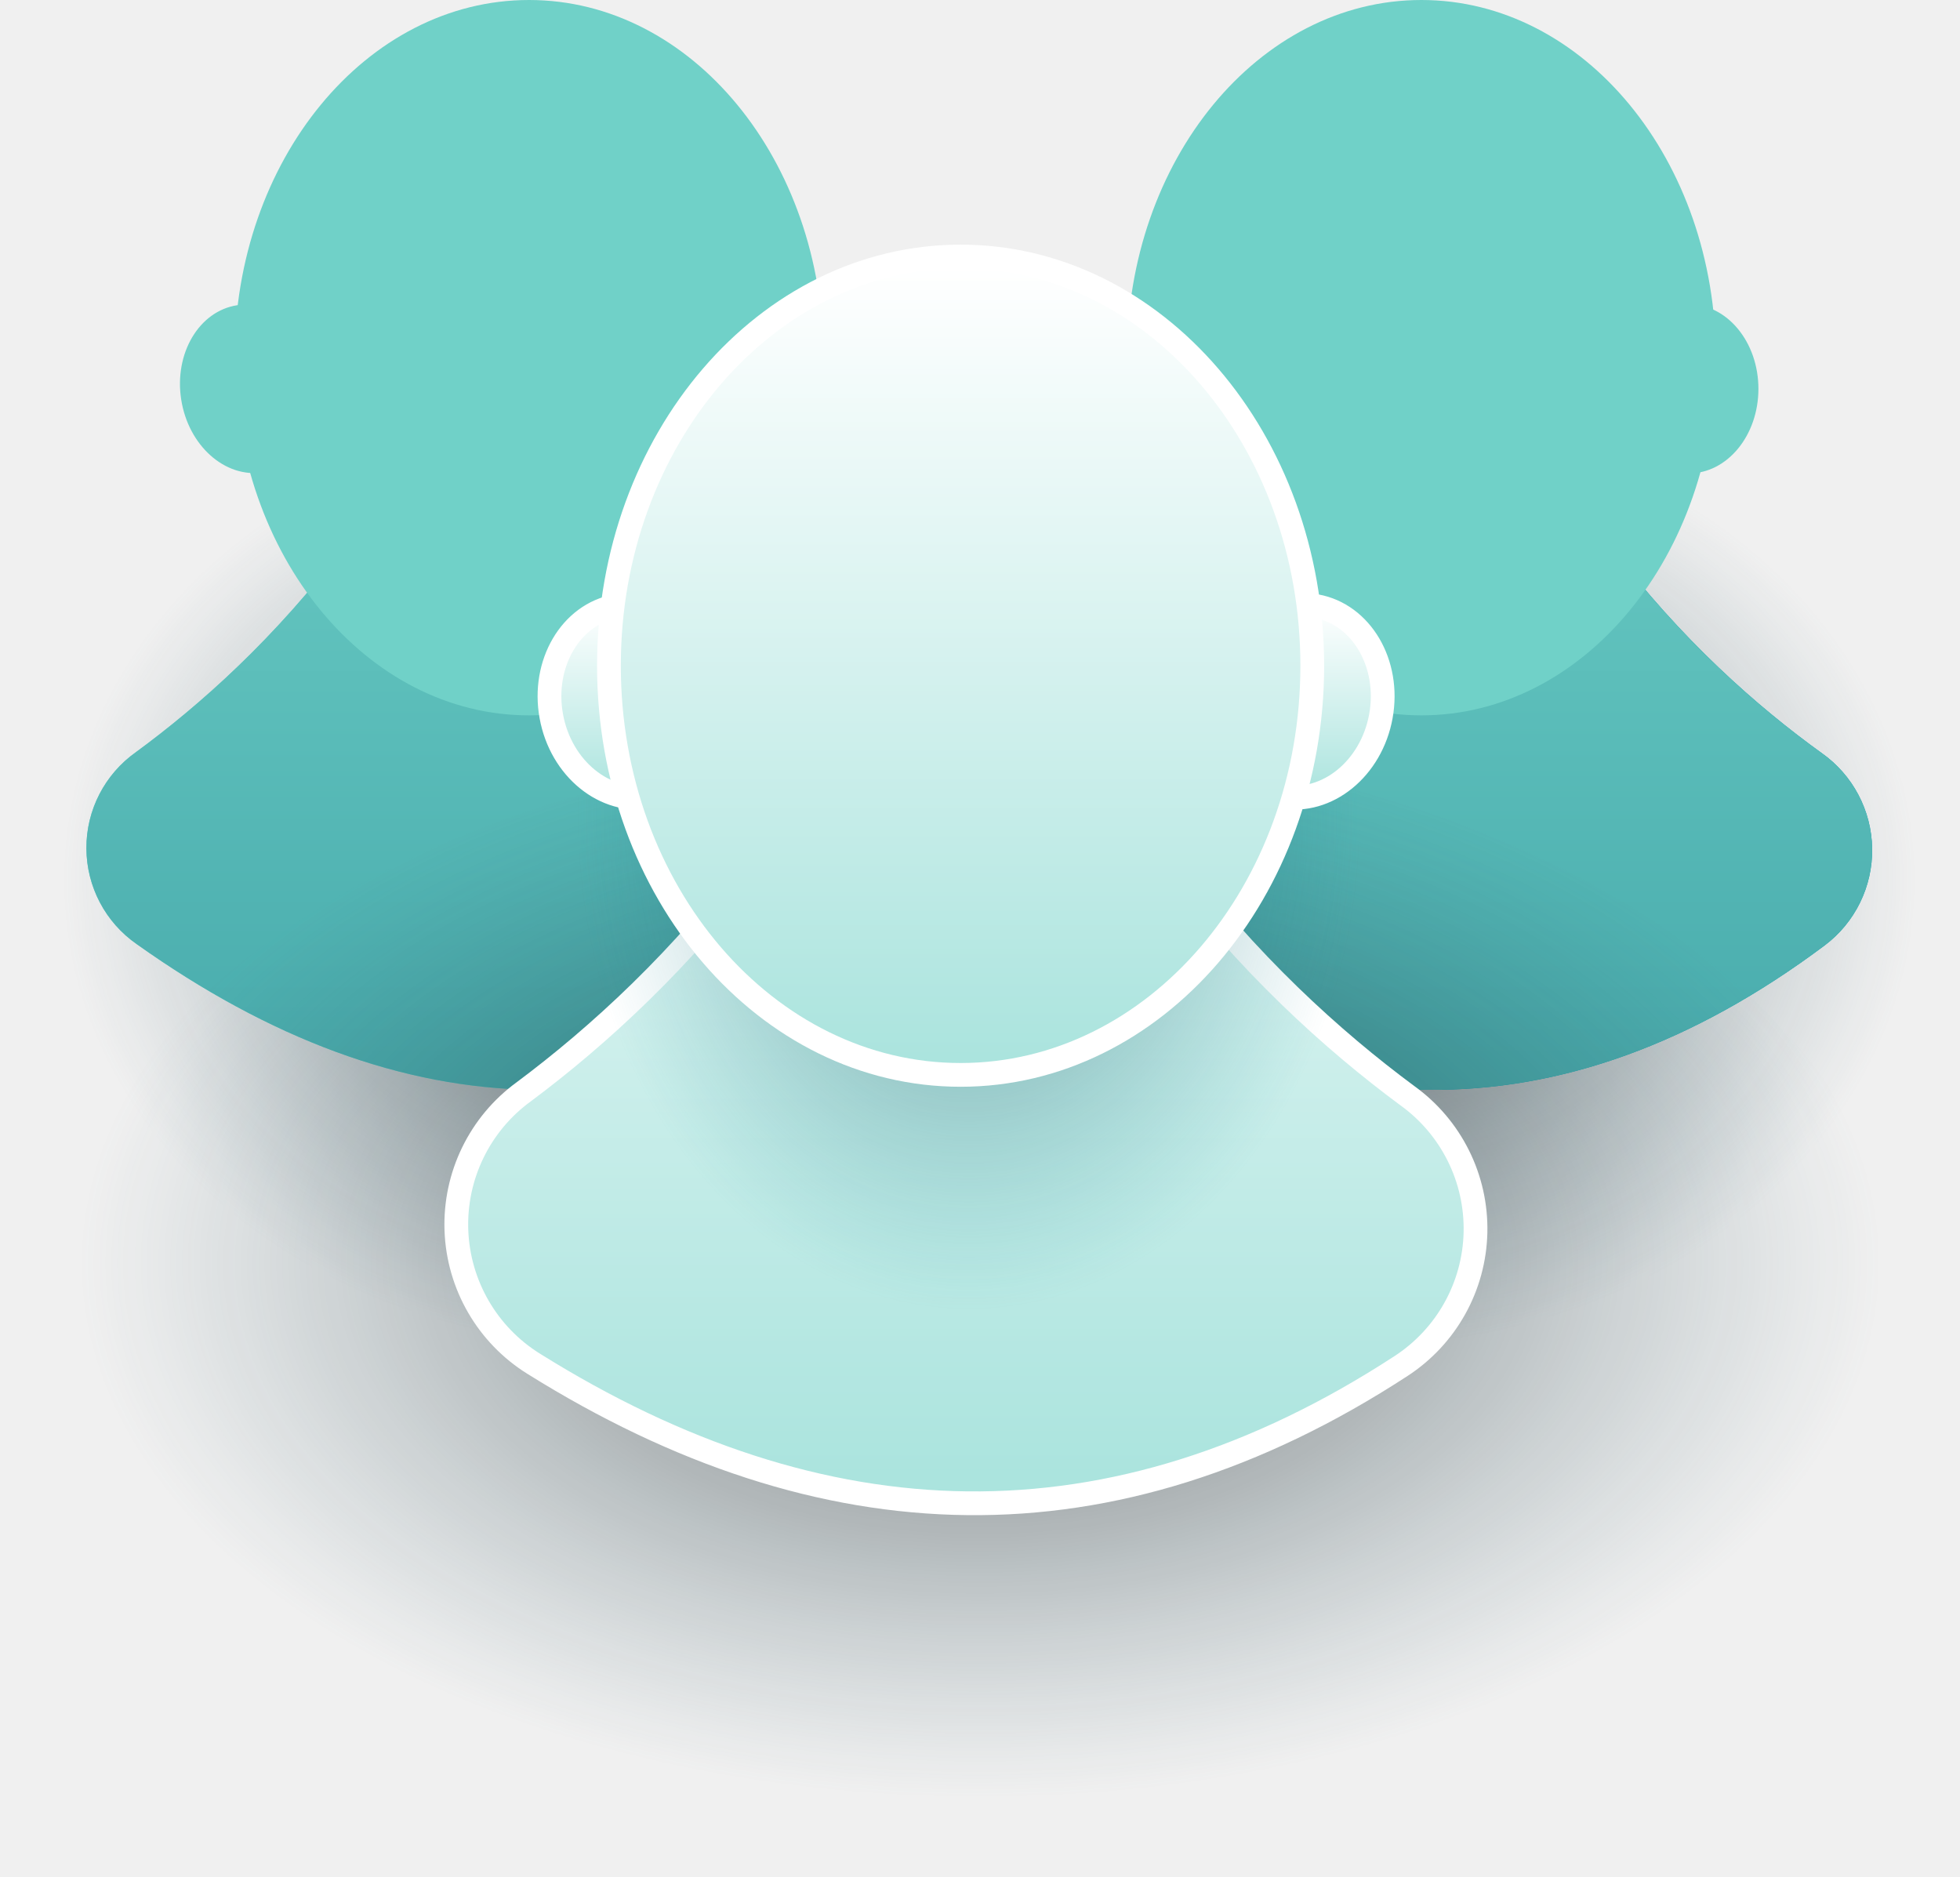
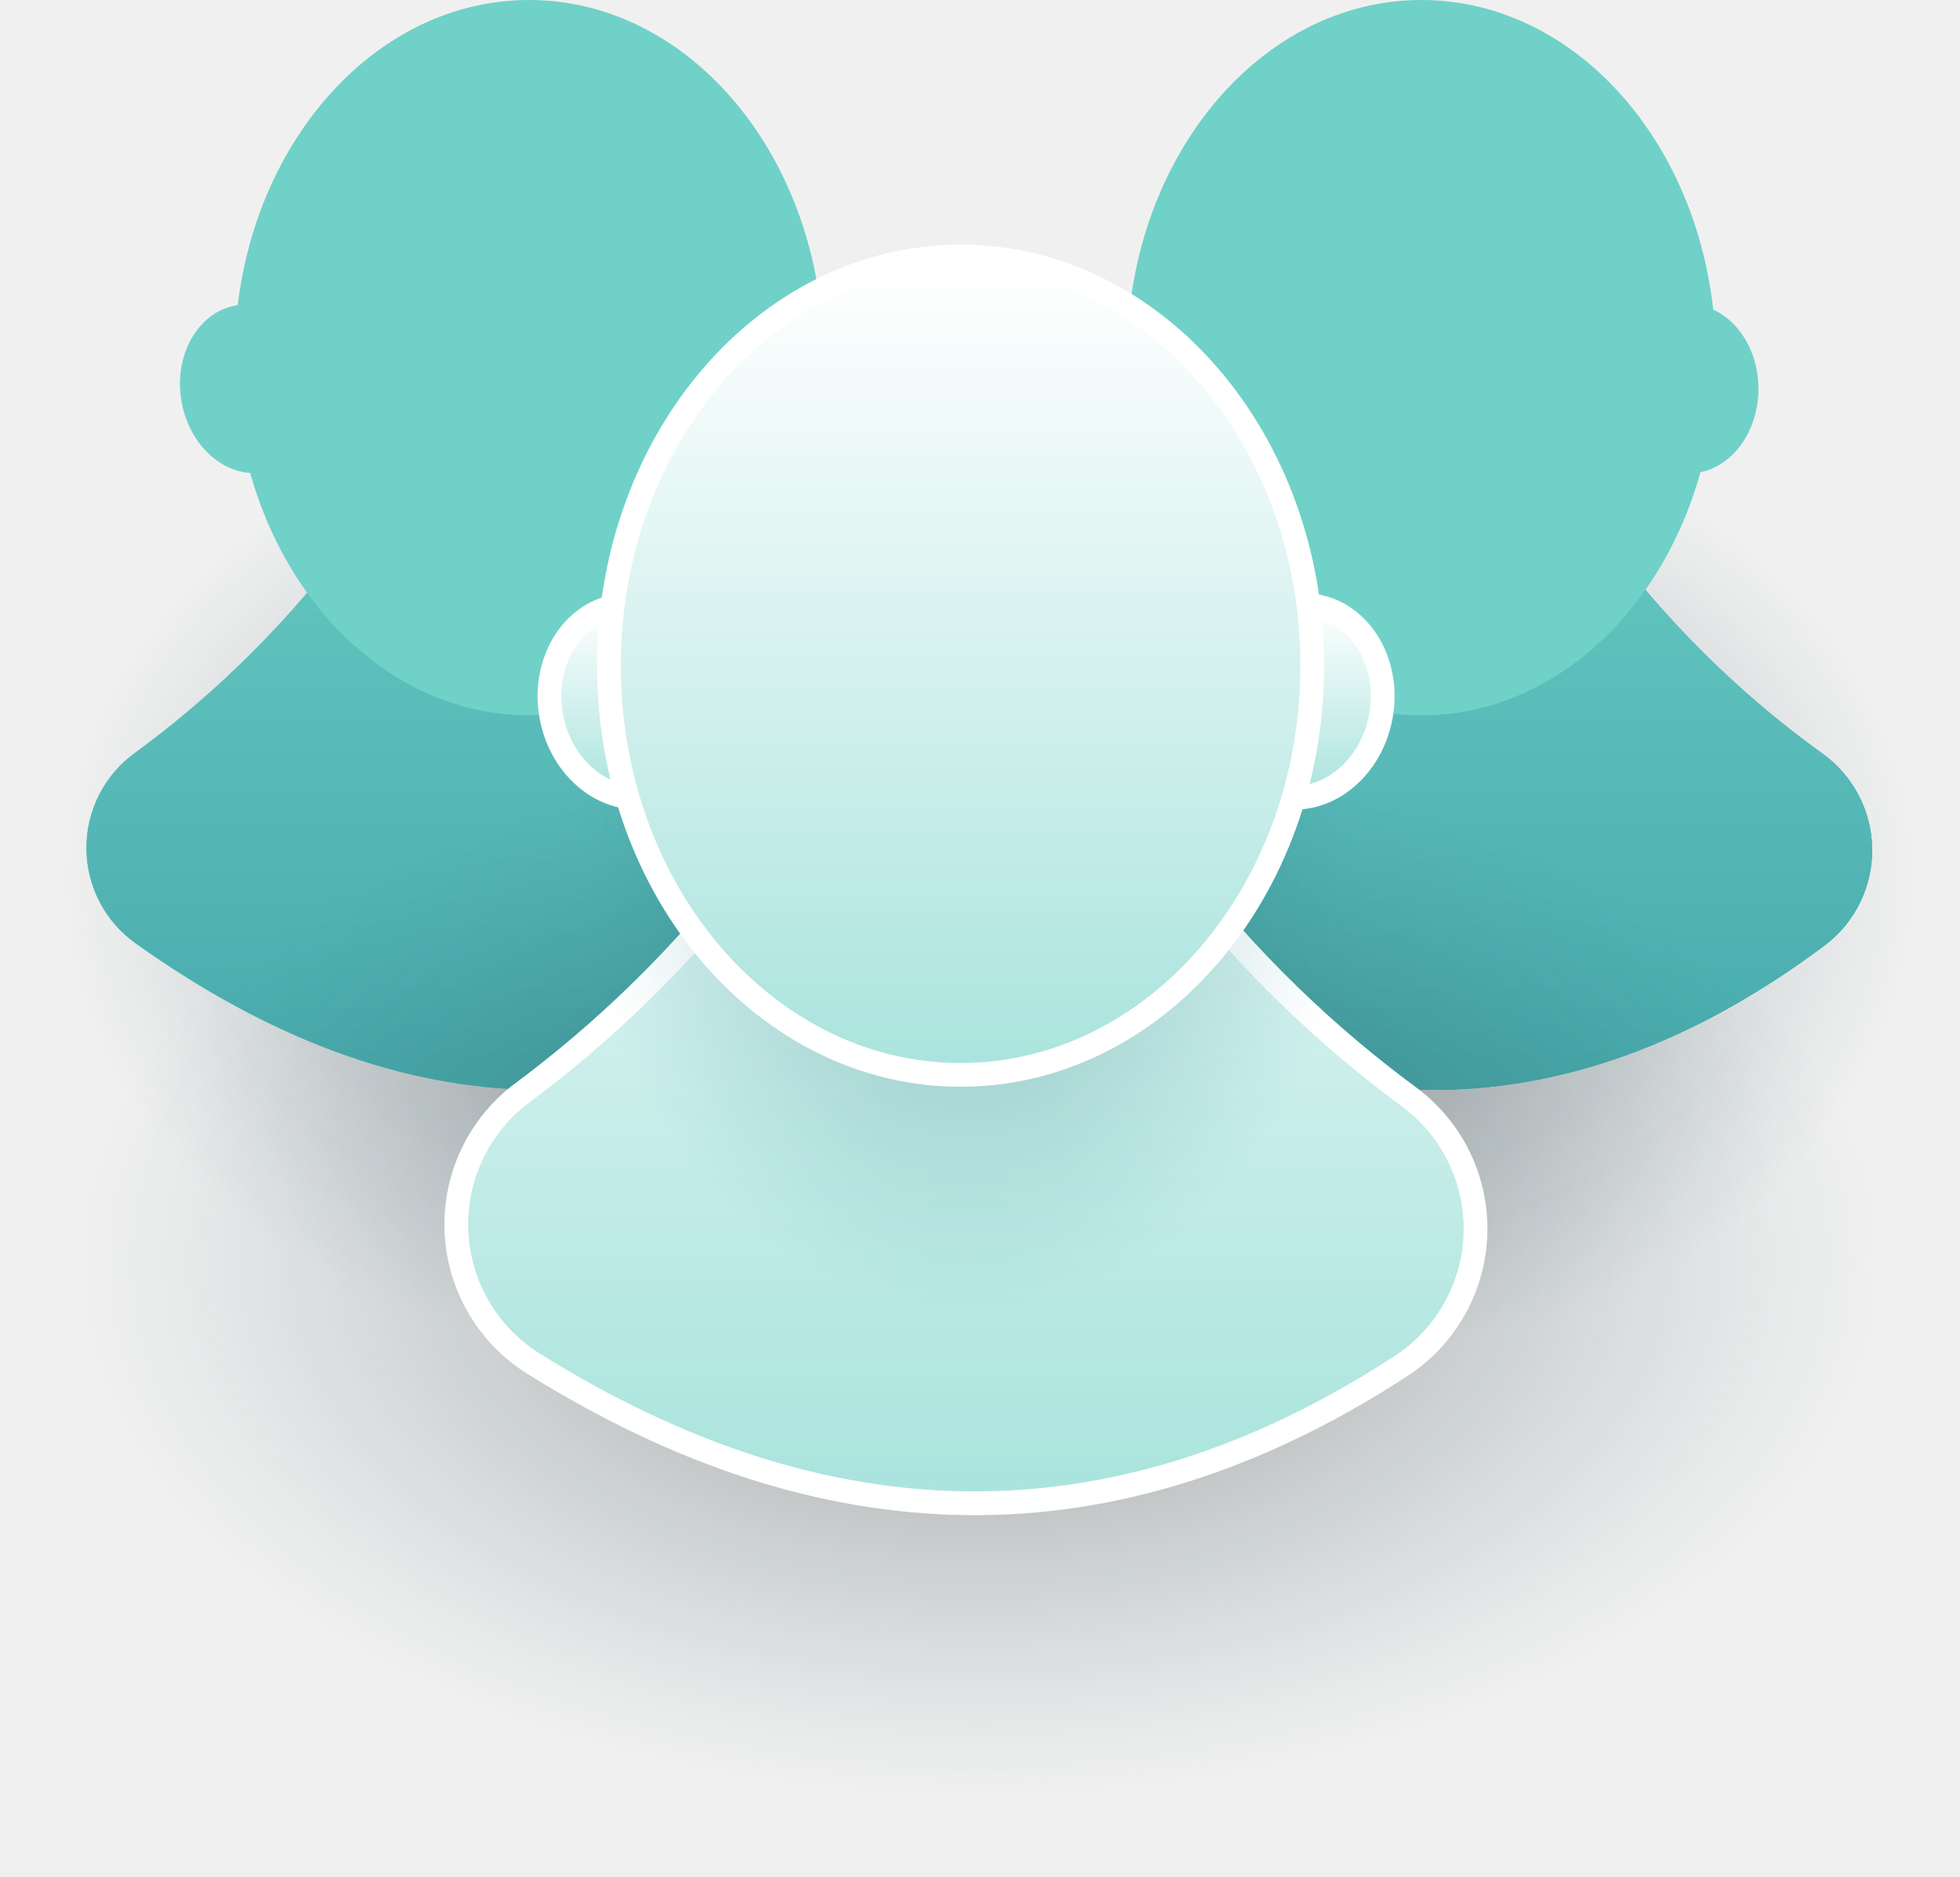
<svg xmlns="http://www.w3.org/2000/svg" viewBox="0 0 165 158" xml:space="preserve" style="fill-rule:evenodd;clip-rule:evenodd;stroke-linecap:round;stroke-linejoin:round;stroke-miterlimit:1.5">
  <g id="person1">
    <path d="M45.622,35.618c30.103,0 54.542,18.68 54.542,41.689c0,23.01 -24.439,41.69 -54.542,41.69c-30.103,0 -41.692,-18.744 -41.692,-41.753c0,-23.009 11.589,-41.626 41.692,-41.626Z" style="fill:url(#_craftRadial11);" />
    <path d="M78.299,63.439c2.605,1.829 4.177,4.795 4.229,7.978c0.052,3.183 -1.422,6.198 -3.967,8.111c-22.346,16.745 -44.696,15.836 -67.046,-0.048c-2.644,-1.835 -4.228,-4.844 -4.242,-8.064c-0.015,-3.219 1.542,-6.242 4.171,-8.101c10.616,-7.784 25.846,-22.829 32.377,-48.625c0,0 0.314,-7.546 0.899,-4.207c0.585,-3.339 0.899,4.207 0.899,4.207c6.584,26.005 22.008,41.084 32.68,48.749Z" style="fill:#70D1C8;" />
    <path d="M78.299,63.439c2.605,1.829 4.177,4.795 4.229,7.978c0.052,3.183 -1.422,6.198 -3.967,8.111c-22.346,16.745 -44.696,15.836 -67.046,-0.048c-2.644,-1.835 -4.228,-4.844 -4.242,-8.064c-0.015,-3.219 1.542,-6.242 4.171,-8.101c10.616,-7.784 25.846,-22.829 32.377,-48.625c0,0 0.314,-7.546 0.899,-4.207c0.585,-3.339 0.899,4.207 0.899,4.207c6.584,26.005 22.008,41.084 32.68,48.749Z" style="fill:url(#_craftLinear12);" />
    <path d="M19.95,25.696c3.197,-0.498 6.284,2.249 6.889,6.132c0.605,3.883 -1.499,7.44 -4.696,7.939c-3.197,0.498 -6.283,-2.25 -6.889,-6.133c-0.605,-3.882 1.499,-7.439 4.696,-7.938Z" style="fill:#70D1C8" />
    <ellipse cx="67.991" cy="32.731" rx="5.862" ry="7.12" style="fill:none;" />
    <ellipse cx="44.537" cy="30.109" rx="24.79" ry="30.109" style="fill:#70D1C8;" />
  </g>
  <g id="person2">
    <path d="M120.743,35.618c30.103,0 41.214,18.68 41.214,41.689c0,23.01 -11.111,41.69 -41.214,41.69c-30.103,0 -54.542,-18.68 -54.542,-41.69c0,-23.009 24.439,-41.689 54.542,-41.689Z" style="fill:url(#_craftRadial13);" />
    <path d="M153.353,63.39c2.621,1.844 4.202,4.832 4.251,8.037c0.049,3.204 -1.439,6.239 -4.003,8.162c-22.29,16.661 -44.584,15.758 -66.878,-0.047c-2.666,-1.844 -4.264,-4.873 -4.282,-8.114c-0.018,-3.242 1.547,-6.288 4.192,-8.162c10.613,-7.799 25.792,-22.835 32.309,-48.576c0,0 0.314,-7.546 0.899,-4.207c0.585,-3.339 0.899,4.207 0.899,4.207c6.57,25.951 21.943,41.021 32.613,48.7Z" style="fill:rgb(3,160,174);" />
    <path d="M153.353,63.39c2.621,1.844 4.202,4.832 4.251,8.037c0.049,3.204 -1.439,6.239 -4.003,8.162c-22.29,16.661 -44.584,15.758 -66.878,-0.047c-2.666,-1.844 -4.264,-4.873 -4.282,-8.114c-0.018,-3.242 1.547,-6.288 4.192,-8.162c10.613,-7.799 25.792,-22.835 32.309,-48.576c0,0 0.314,-7.546 0.899,-4.207c0.585,-3.339 0.899,4.207 0.899,4.207c6.57,25.951 21.943,41.021 32.613,48.7Z" style="fill:url(#_craftLinear14);" />
    <ellipse cx="96.168" cy="32.731" rx="5.862" ry="7.12" style="fill:#70D1C8;" />
    <ellipse cx="142.168" cy="32.731" rx="5.862" ry="7.12" style="fill:#70D1C8;" />
    <path d="M144.26,25.704c3.193,0.521 5.271,4.093 4.638,7.972c-0.633,3.878 -3.739,6.604 -6.933,6.083c-3.193,-0.522 -5.271,-4.094 -4.638,-7.972c0.633,-3.879 3.739,-6.604 6.933,-6.083Z" style="fill:none;" />
    <ellipse cx="119.658" cy="30.109" rx="24.79" ry="30.109" style="fill:#70D1C8;" />
  </g>
  <g id="person3">
    <ellipse cx="82.163" cy="110.033" rx="77.933" ry="47.694" style="fill:url(#_craftRadial15);" />
    <path d="M118.476,92.233c3.696,2.658 5.842,6.969 5.736,11.521c-0.107,4.552 -2.453,8.757 -6.27,11.239c-24.333,15.855 -48.677,15.01 -73.021,-0.197c-3.899,-2.43 -6.335,-6.639 -6.5,-11.231c-0.164,-4.591 1.964,-8.964 5.68,-11.667c12.484,-9.313 28.672,-26.109 35.911,-53.5c0,0 0.375,-8.633 1.074,-4.813c0.698,-3.82 1.073,4.813 1.073,4.813c7.321,27.701 23.794,44.565 36.317,53.835Z" style="fill:url(#_craftLinear16);stroke:white;stroke-width:2px;" />
    <ellipse cx="81.403" cy="72.154" rx="33.499" ry="43.778" style="fill:url(#_craftRadial17);" />
    <path d="M51.846,51.023c3.801,-0.69 7.539,2.342 8.341,6.766c0.802,4.423 -1.633,8.574 -5.435,9.264c-3.802,0.689 -7.54,-2.343 -8.342,-6.766c-0.802,-4.424 1.634,-8.575 5.436,-9.264Z" style="fill:url(#_craftLinear18);stroke:white;stroke-width:2px;" />
    <path d="M110.804,51.021c3.803,0.685 6.243,4.833 5.446,9.258c-0.798,4.424 -4.532,7.46 -8.335,6.775c-3.802,-0.685 -6.242,-4.833 -5.445,-9.258c0.797,-4.424 4.531,-7.46 8.334,-6.775Z" style="fill:url(#_craftLinear19);stroke:white;stroke-width:2px;" />
    <ellipse cx="80.867" cy="56.038" rx="29.604" ry="34.445" style="fill:url(#_craftLinear110);stroke:white;stroke-width:2px;" />
  </g>
  <defs>
    <radialGradient id="_craftRadial11" cx="0" cy="0" r="1" gradientUnits="userSpaceOnUse" gradientTransform="matrix(-47.2623,0,0,-39.444,52.2711,74.0608)">
-       <stop offset="0" style="stop-color:black;stop-opacity:0.6" />
+       <stop offset="0" style="stop-color:black;stop-opacity:0.4" />
      <stop offset="1" style="stop-color:#396472;stop-opacity:0" />
    </radialGradient>
    <linearGradient id="_craftLinear12" x1="0" y1="0" x2="1" y2="0" gradientUnits="userSpaceOnUse" gradientTransform="matrix(3.98459e-15,65.0732,-65.0732,3.98459e-15,44.4396,23.9149)">
      <stop offset="0" style="stop-color:#70D1C8;stop-opacity:1" />
      <stop offset="1" style="stop-color:#49ACAD;stop-opacity:1" />
    </linearGradient>
    <radialGradient id="_craftRadial13" cx="0" cy="0" r="1" gradientUnits="userSpaceOnUse" gradientTransform="matrix(-47.0275,0,0,-39.444,114.302,74.0608)">
-       <stop offset="0" style="stop-color:black;stop-opacity:0.6" />
+       <stop offset="0" style="stop-color:black;stop-opacity:0.4" />
      <stop offset="1" style="stop-color:#396472;stop-opacity:0" />
    </radialGradient>
    <linearGradient id="_craftLinear14" x1="0" y1="0" x2="1" y2="0" gradientUnits="userSpaceOnUse" gradientTransform="matrix(3.97971e-15,65.0735,-64.9936,3.9846e-15,119.562,23.915)">
      <stop offset="0" style="stop-color:#70D1C8;stop-opacity:1" />
      <stop offset="1" style="stop-color:#49ACAD;stop-opacity:1" />
    </linearGradient>
    <radialGradient id="_craftRadial15" cx="0" cy="0" r="1" gradientUnits="userSpaceOnUse" gradientTransform="matrix(-76.5487,0,0,-45.1251,82.526,106.319)">
-       <stop offset="0" style="stop-color:black;stop-opacity:0.6" />
+       <stop offset="0" style="stop-color:black;stop-opacity:0.4" />
      <stop offset="1" style="stop-color:#396472;stop-opacity:0" />
    </radialGradient>
    <linearGradient id="_craftLinear16" x1="0" y1="0" x2="1" y2="0" gradientUnits="userSpaceOnUse" gradientTransform="matrix(-3.17988e-14,90.9291,-83.0566,-3.48128e-14,86.4846,33.6517)">
      <stop offset="0" style="stop-color:white;stop-opacity:1" />
      <stop offset="1" style="stop-color:#ABE4DE;stop-opacity:1" />
    </linearGradient>
    <radialGradient id="_craftRadial17" cx="0" cy="0" r="1" gradientUnits="userSpaceOnUse" gradientTransform="matrix(-32.9039,0,0,-41.42,81.559,68.7446)">
-       <stop offset="0" style="stop-color:#124247;stop-opacity:0.6" />
+       <stop offset="0" style="stop-color:#124247;stop-opacity:0.4" />
      <stop offset="1" style="stop-color:#2996A2;stop-opacity:0" />
    </radialGradient>
    <linearGradient id="_craftLinear18" x1="0" y1="0" x2="1" y2="0" gradientUnits="userSpaceOnUse" gradientTransform="matrix(-5.21898e-15,15.706,-13.6317,-6.01317e-15,54.1472,51.1051)">
      <stop offset="0" style="stop-color:white;stop-opacity:1" />
      <stop offset="1" style="stop-color:#ABE4DE;stop-opacity:1" />
    </linearGradient>
    <linearGradient id="_craftLinear19" x1="0" y1="0" x2="1" y2="0" gradientUnits="userSpaceOnUse" gradientTransform="matrix(-5.21869e-15,15.7065,-13.6309,-6.01334e-15,110.209,51.1045)">
      <stop offset="0" style="stop-color:white;stop-opacity:1" />
      <stop offset="1" style="stop-color:#ABE4DE;stop-opacity:1" />
    </linearGradient>
    <linearGradient id="_craftLinear110" x1="0" y1="0" x2="1" y2="0" gradientUnits="userSpaceOnUse" gradientTransform="matrix(-2.19425e-14,66.6845,-57.3125,-2.55306e-14,84.4349,22.3572)">
      <stop offset="0" style="stop-color:white;stop-opacity:1" />
      <stop offset="1" style="stop-color:#ABE4DE;stop-opacity:1" />
    </linearGradient>
  </defs>
  <style type="text/css">
        #person1,
        #person2,
        #person3 {
            transform-box: fill-box;
            transform-origin: center;
        }
        #person1,
        #person2,
        #person3 {
            transform: translateX(0);
            transition: 0.5s ease-in;
        }
        svg:hover #person1 {
            transform: translateX(10px);
        }
        svg:hover #person2 {
            transform: translateX(-10px);
        }
        svg:hover #person3 {
            transform: scale(0.95);
        }
    </style>
</svg>
